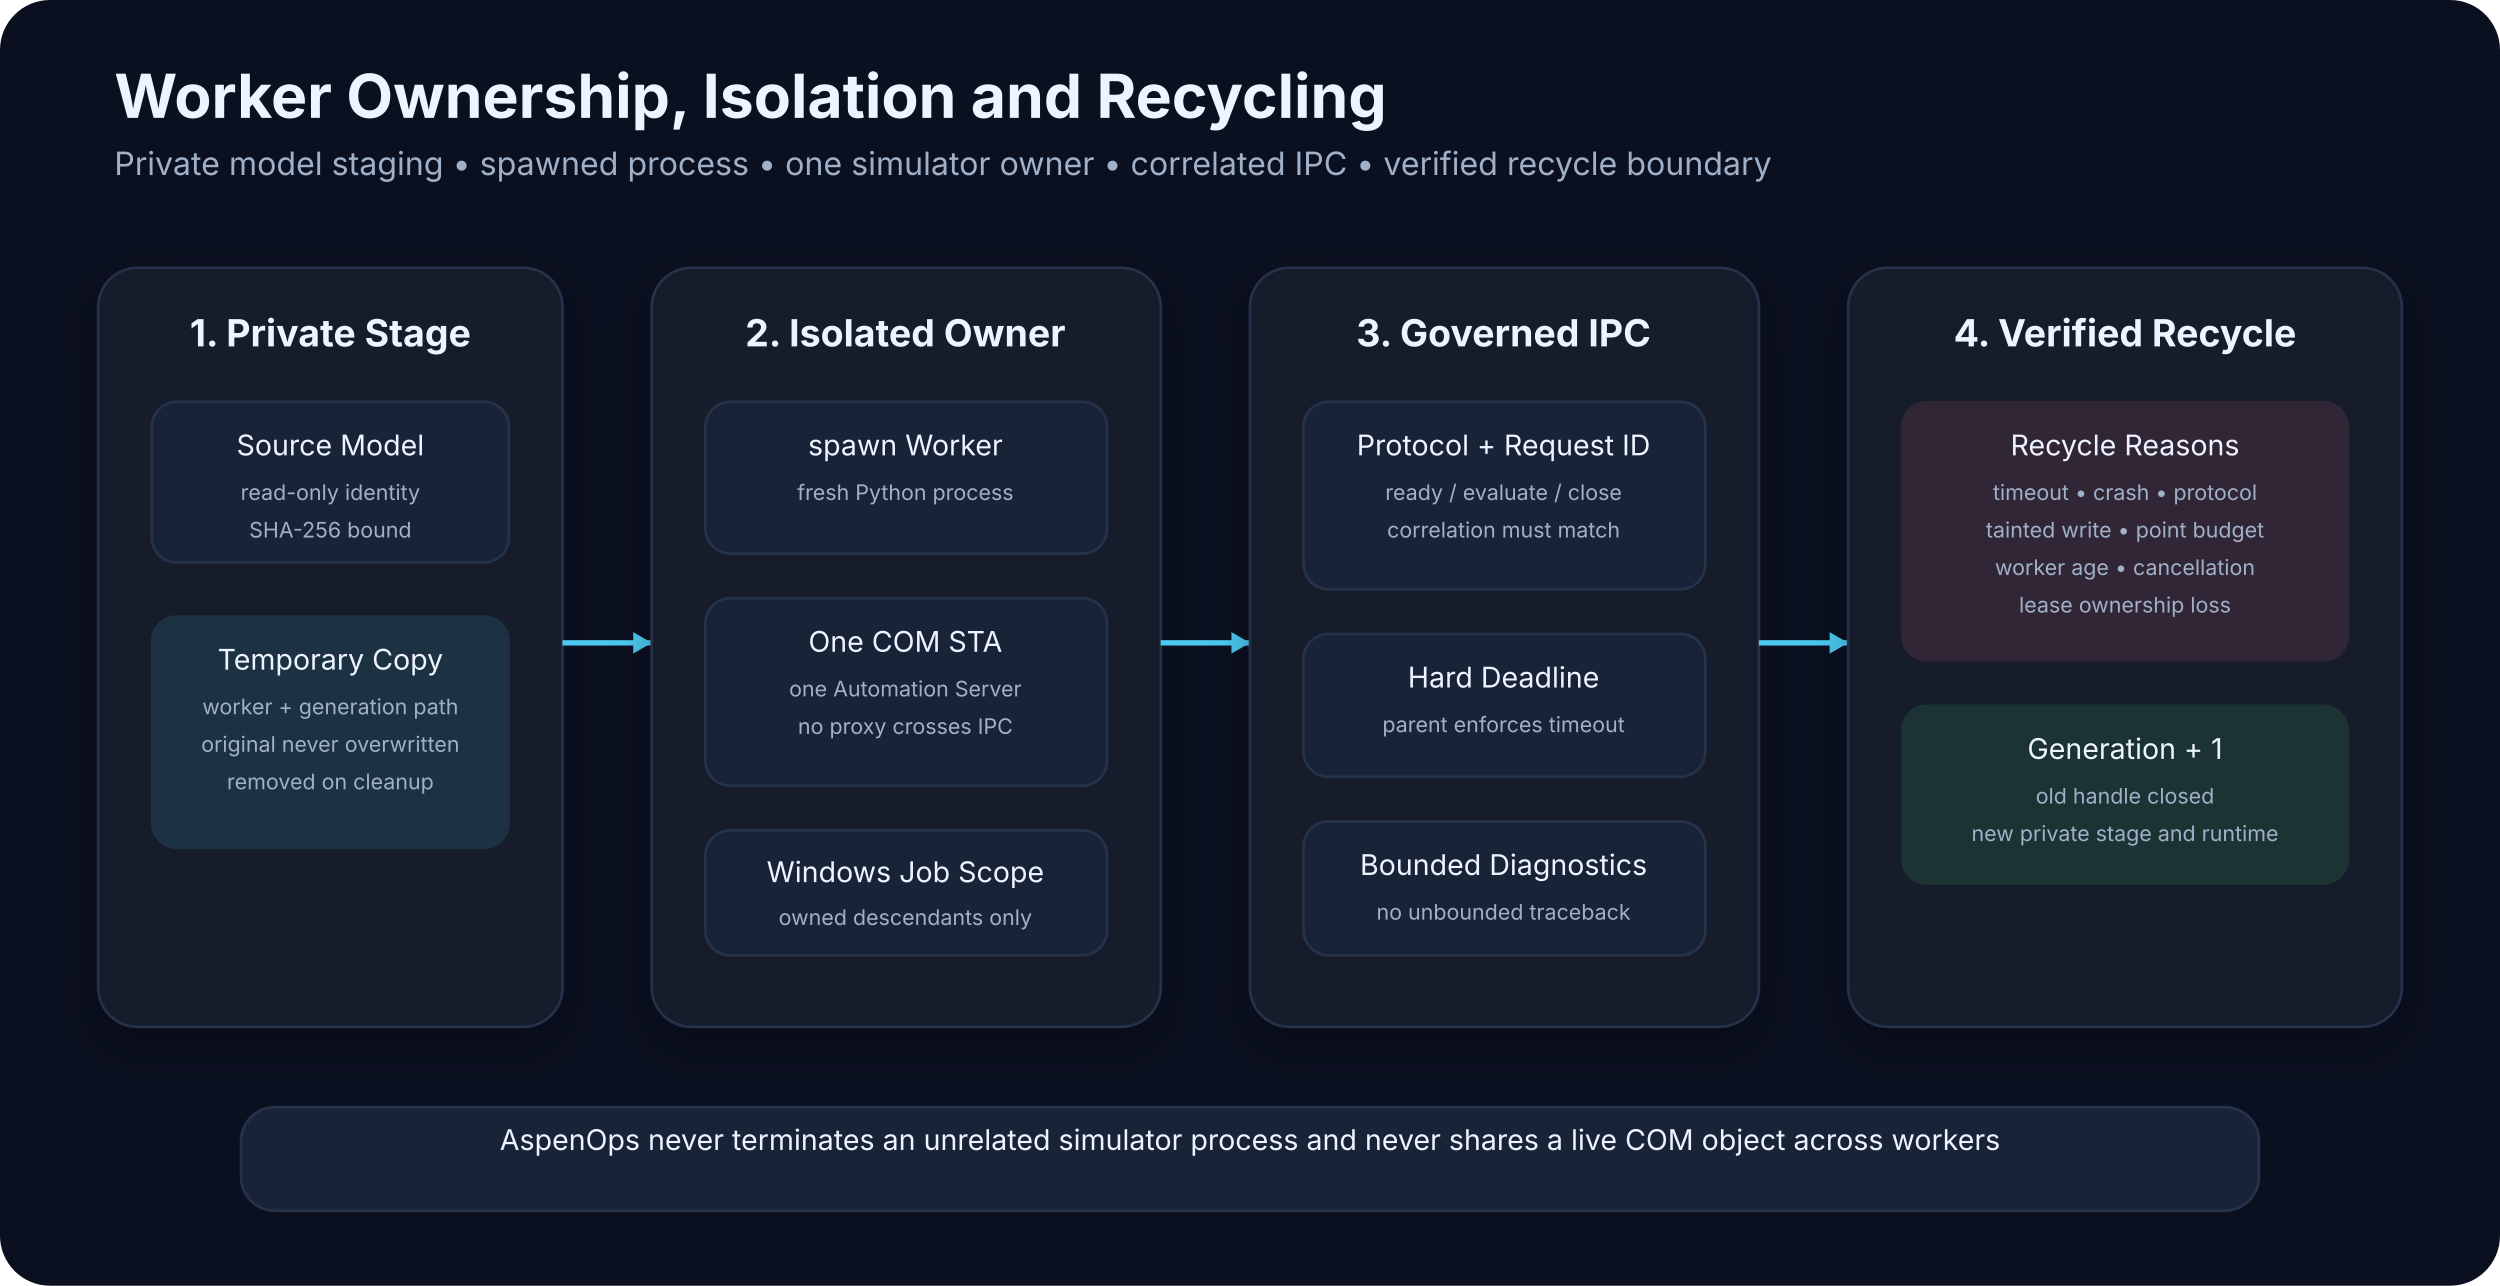
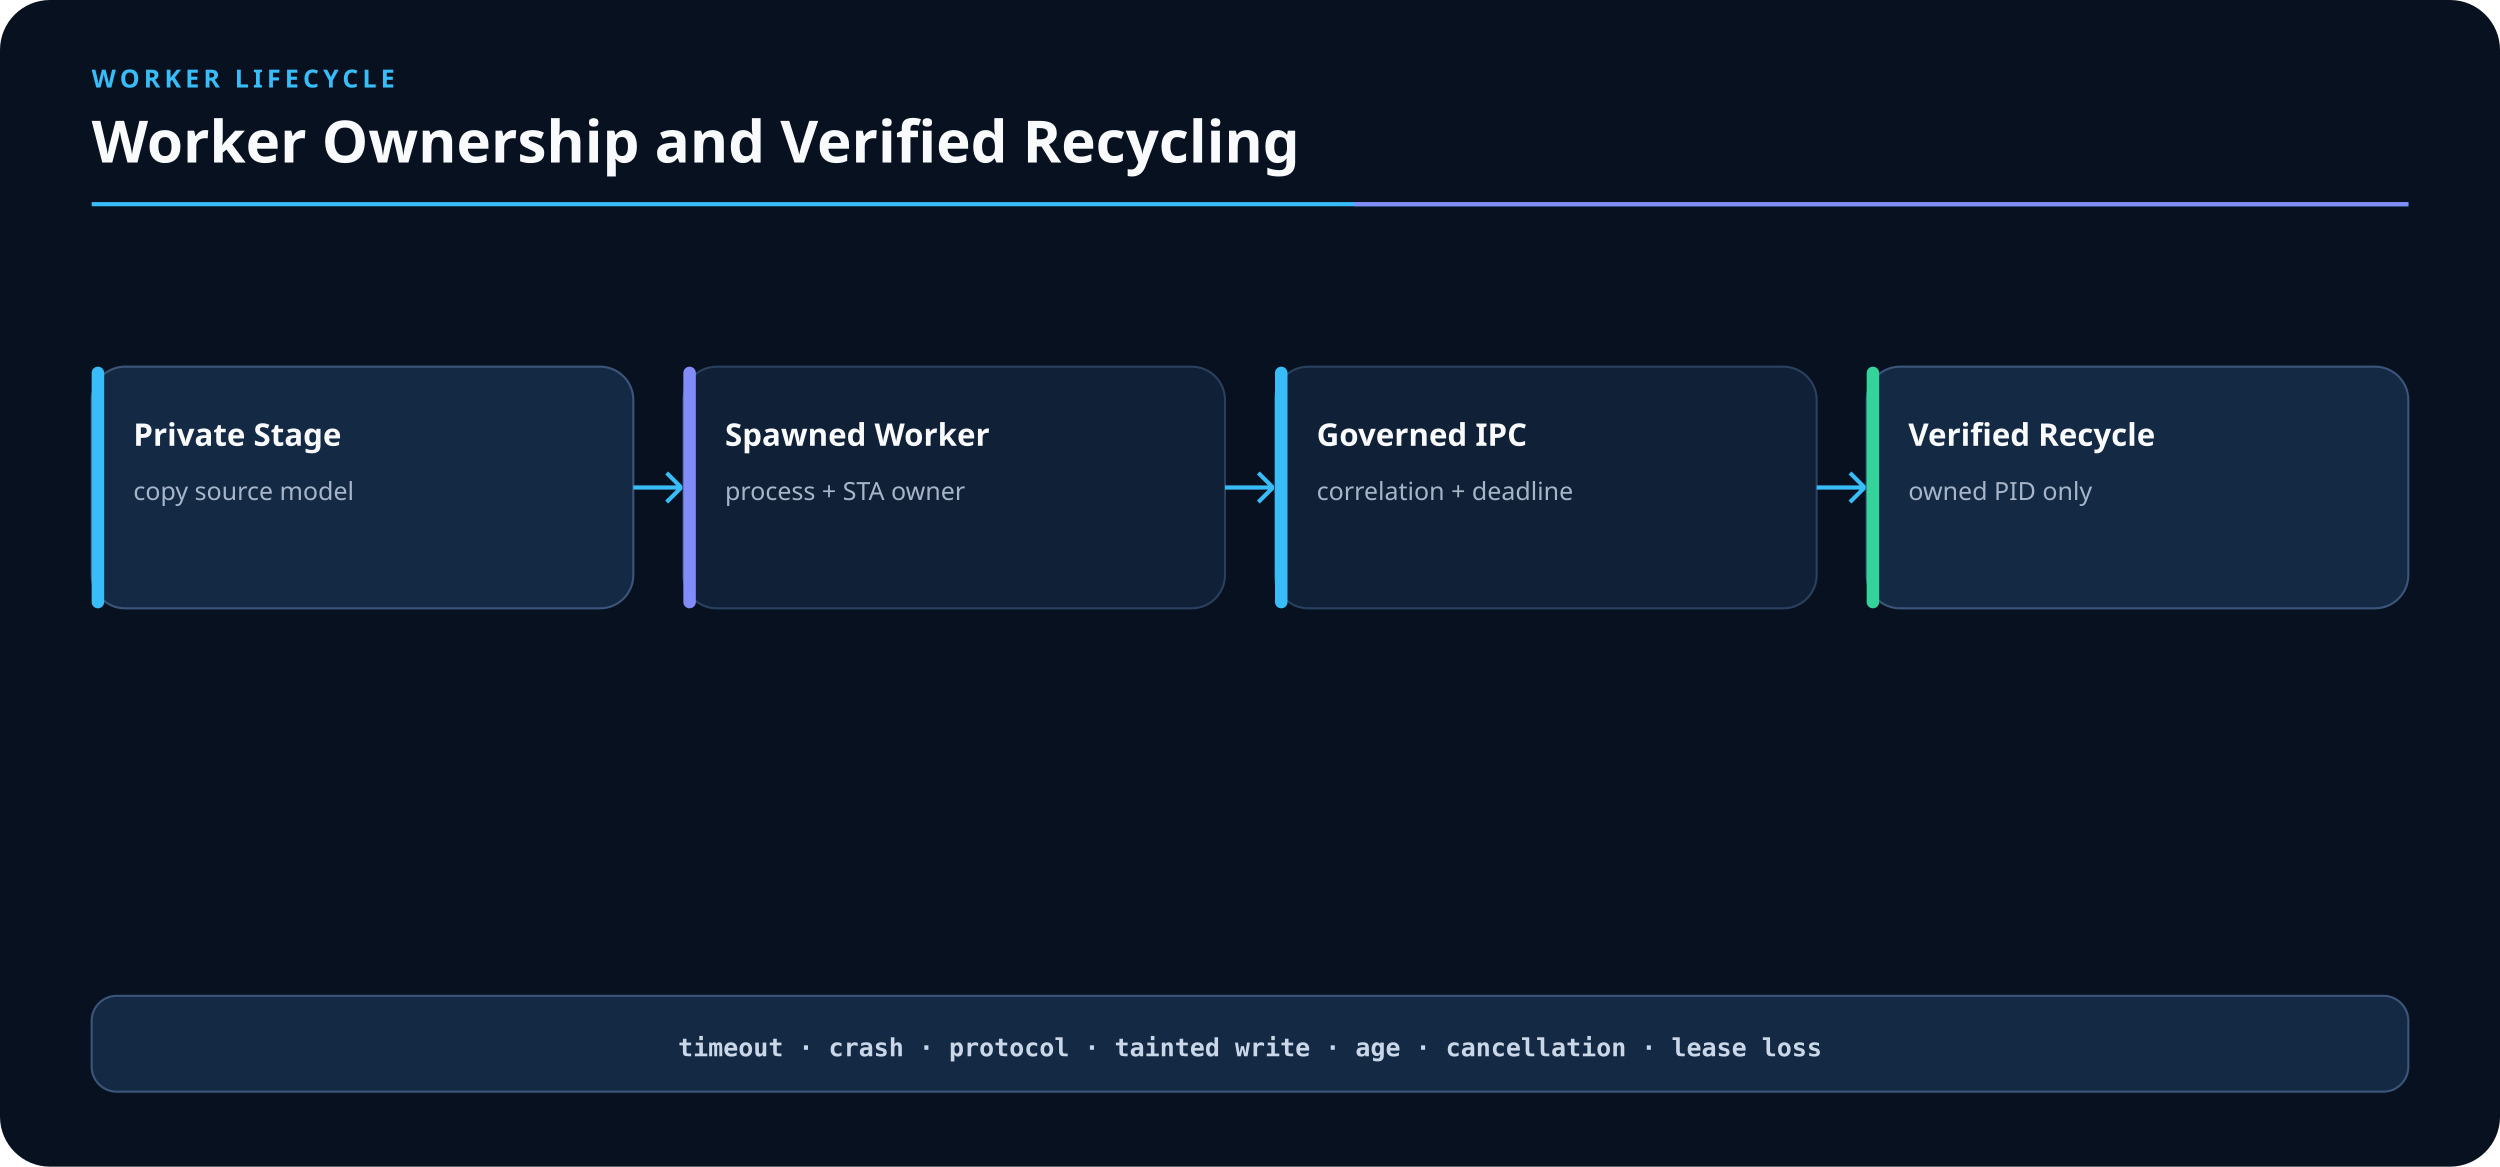
- <svg xmlns="http://www.w3.org/2000/svg" width="1400" height="720" viewBox="0 0 1400 720" role="img" aria-labelledby="worker-title worker-desc">
-   <rect width="1400" height="720" rx="28" fill="#0b1020" />
-   <defs>
-     <filter id="worker-shadow" x="-20%" y="-20%" width="140%" height="140%">
-       <feDropShadow dx="0" dy="10" stdDeviation="12" flood-color="#000" flood-opacity=".28" />
-     </filter>
-     <style>text{font-family:Inter,Segoe UI,Arial,sans-serif}.title{fill:#eef4ff;font-size:34px;font-weight:750}.sub{fill:#9fb0c8;font-size:18px}.h{fill:#eef4ff;font-size:21px;font-weight:700}.b{fill:#eef4ff;font-size:16px}.small{fill:#9fb0c8;font-size:12px}.panel{fill:#131a2b;stroke:#26324a;stroke-width:1.5}.panel2{fill:#182338;stroke:#26324a;stroke-width:1.5}</style>
-   </defs>
-   <text x="64" y="66" class="title">Worker Ownership, Isolation and Recycling</text>
-   <text x="64" y="98" class="sub">Private model staging • spawned process • one simulator owner • correlated IPC • verified recycle boundary</text>
-   <rect x="55" y="150" width="260" height="425" rx="22" class="panel" filter="url(#worker-shadow)" />
-   <text x="185" y="194" class="h" text-anchor="middle">1. Private Stage</text>
-   <rect x="85" y="225" width="200" height="90" rx="14" class="panel2" />
-   <text x="185" y="255" class="b" text-anchor="middle">Source Model</text>
-   <text x="185" y="280" class="small" text-anchor="middle">read-only identity</text>
-   <text x="185" y="301" class="small" text-anchor="middle">SHA-256 bound</text>
-   <rect x="85" y="345" width="200" height="130" rx="14" fill="#4cc9f0" opacity=".12" stroke="#4cc9f0" />
-   <text x="185" y="375" class="b" text-anchor="middle">Temporary Copy</text>
-   <text x="185" y="400" class="small" text-anchor="middle">worker + generation path</text>
-   <text x="185" y="421" class="small" text-anchor="middle">original never overwritten</text>
-   <text x="185" y="442" class="small" text-anchor="middle">removed on cleanup</text>
-   <line x1="315" y1="360" x2="365" y2="360" stroke="#4cc9f0" stroke-width="3" />
-   <polygon points="365,360 354.6,366 354.6,354" fill="#4cc9f0" />
-   <rect x="365" y="150" width="285" height="425" rx="22" class="panel" filter="url(#worker-shadow)" />
-   <text x="507" y="194" class="h" text-anchor="middle">2. Isolated Owner</text>
-   <rect x="395" y="225" width="225" height="85" rx="14" class="panel2" />
-   <text x="507" y="255" class="b" text-anchor="middle">spawn Worker</text>
-   <text x="507" y="280" class="small" text-anchor="middle">fresh Python process</text>
-   <rect x="395" y="335" width="225" height="105" rx="14" class="panel2" />
-   <text x="507" y="365" class="b" text-anchor="middle">One COM STA</text>
-   <text x="507" y="390" class="small" text-anchor="middle">one Automation Server</text>
-   <text x="507" y="411" class="small" text-anchor="middle">no proxy crosses IPC</text>
-   <rect x="395" y="465" width="225" height="70" rx="14" class="panel2" />
-   <text x="507" y="494" class="b" text-anchor="middle">Windows Job Scope</text>
-   <text x="507" y="518" class="small" text-anchor="middle">owned descendants only</text>
-   <line x1="650" y1="360" x2="700" y2="360" stroke="#4cc9f0" stroke-width="3" />
-   <polygon points="700,360 689.6,366 689.6,354" fill="#4cc9f0" />
-   <rect x="700" y="150" width="285" height="425" rx="22" class="panel" filter="url(#worker-shadow)" />
-   <text x="842" y="194" class="h" text-anchor="middle">3. Governed IPC</text>
-   <rect x="730" y="225" width="225" height="105" rx="14" class="panel2" />
-   <text x="842" y="255" class="b" text-anchor="middle">Protocol + Request ID</text>
-   <text x="842" y="280" class="small" text-anchor="middle">ready / evaluate / close</text>
-   <text x="842" y="301" class="small" text-anchor="middle">correlation must match</text>
-   <rect x="730" y="355" width="225" height="80" rx="14" class="panel2" />
-   <text x="842" y="385" class="b" text-anchor="middle">Hard Deadline</text>
-   <text x="842" y="410" class="small" text-anchor="middle">parent enforces timeout</text>
-   <rect x="730" y="460" width="225" height="75" rx="14" class="panel2" />
-   <text x="842" y="490" class="b" text-anchor="middle">Bounded Diagnostics</text>
-   <text x="842" y="515" class="small" text-anchor="middle">no unbounded traceback</text>
-   <line x1="985" y1="360" x2="1035" y2="360" stroke="#4cc9f0" stroke-width="3" />
-   <polygon points="1035,360 1024.6,366 1024.6,354" fill="#4cc9f0" />
-   <rect x="1035" y="150" width="310" height="425" rx="22" class="panel" filter="url(#worker-shadow)" />
-   <text x="1190" y="194" class="h" text-anchor="middle">4. Verified Recycle</text>
-   <rect x="1065" y="225" width="250" height="145" rx="14" fill="#fb7185" opacity=".12" stroke="#fb7185" />
-   <text x="1190" y="255" class="b" text-anchor="middle">Recycle Reasons</text>
-   <text x="1190" y="280" class="small" text-anchor="middle">timeout • crash • protocol</text>
-   <text x="1190" y="301" class="small" text-anchor="middle">tainted write • point budget</text>
-   <text x="1190" y="322" class="small" text-anchor="middle">worker age • cancellation</text>
-   <text x="1190" y="343" class="small" text-anchor="middle">lease ownership loss</text>
-   <rect x="1065" y="395" width="250" height="100" rx="14" fill="#4ade80" opacity=".12" stroke="#4ade80" />
-   <text x="1190" y="425" class="b" text-anchor="middle">Generation + 1</text>
-   <text x="1190" y="450" class="small" text-anchor="middle">old handle closed</text>
-   <text x="1190" y="471" class="small" text-anchor="middle">new private stage and runtime</text>
-   <rect x="135" y="620" width="1130" height="58" rx="19" class="panel2" />
-   <text x="700" y="644" class="b" text-anchor="middle">AspenOps never terminates an unrelated simulator process and never shares a live COM object across workers</text>
+ <svg xmlns="http://www.w3.org/2000/svg" viewBox="0 0 1200 560" role="img" aria-labelledby="title desc">
+   <style>.h{font:700 28px system-ui,sans-serif;fill:#F8FAFC}.e{font:700 12px system-ui,sans-serif;fill:#38BDF8;letter-spacing:2px}.l{font:650 15px system-ui,sans-serif;fill:#F8FAFC}.s{font:500 12px system-ui,sans-serif;fill:#A7B5C8}.m{font:600 12px monospace;fill:#C9D7E8}.c{fill:#102036;stroke:#2A405F}.d{fill:#142944;stroke:#3B567A}</style>
+   <rect width="1200" height="560" rx="24" fill="#07111F" />
+   <text x="44" y="42" class="e">WORKER LIFECYCLE</text>
+   <text x="44" y="78" class="h">Worker Ownership and Verified Recycling</text>
+   <path d="M44 98H1156" stroke="#38BDF8" stroke-width="2" />
+   <path d="M650 98H1156" stroke="#818CF8" stroke-width="2" />
+   <rect x="44.0" y="176" width="260.0" height="116" rx="16" class="d" />
+   <rect x="44.0" y="176" width="6" height="116" rx="3" fill="#38BDF8" />
+   <text x="64.0" y="214" class="l">Private Stage</text>
+   <text x="64.0" y="240" class="s">copy source model</text>
+   <path d="M304.0 234.0h23m-7-7 7 7-7 7" fill="none" stroke="#38BDF8" stroke-width="2" />
+   <rect x="328.0" y="176" width="260.0" height="116" rx="16" class="c" />
+   <rect x="328.0" y="176" width="6" height="116" rx="3" fill="#818CF8" />
+   <text x="348.0" y="214" class="l">Spawned Worker</text>
+   <text x="348.0" y="240" class="s">process + STA owner</text>
+   <path d="M588.0 234.0h23m-7-7 7 7-7 7" fill="none" stroke="#38BDF8" stroke-width="2" />
+   <rect x="612.0" y="176" width="260.0" height="116" rx="16" class="c" />
+   <rect x="612.0" y="176" width="6" height="116" rx="3" fill="#38BDF8" />
+   <text x="632.0" y="214" class="l">Governed IPC</text>
+   <text x="632.0" y="240" class="s">correlation + deadline</text>
+   <path d="M872.0 234.0h23m-7-7 7 7-7 7" fill="none" stroke="#38BDF8" stroke-width="2" />
+   <rect x="896.0" y="176" width="260.0" height="116" rx="16" class="d" />
+   <rect x="896.0" y="176" width="6" height="116" rx="3" fill="#34D399" />
+   <text x="916.0" y="214" class="l">Verified Recycle</text>
+   <text x="916.0" y="240" class="s">owned PID only</text>
+   <rect x="44" y="478" width="1112" height="46" rx="12" class="d" />
+   <text x="600" y="507" class="m" text-anchor="middle">timeout · crash · protocol · tainted write · age · cancellation · lease loss</text>
</svg>
